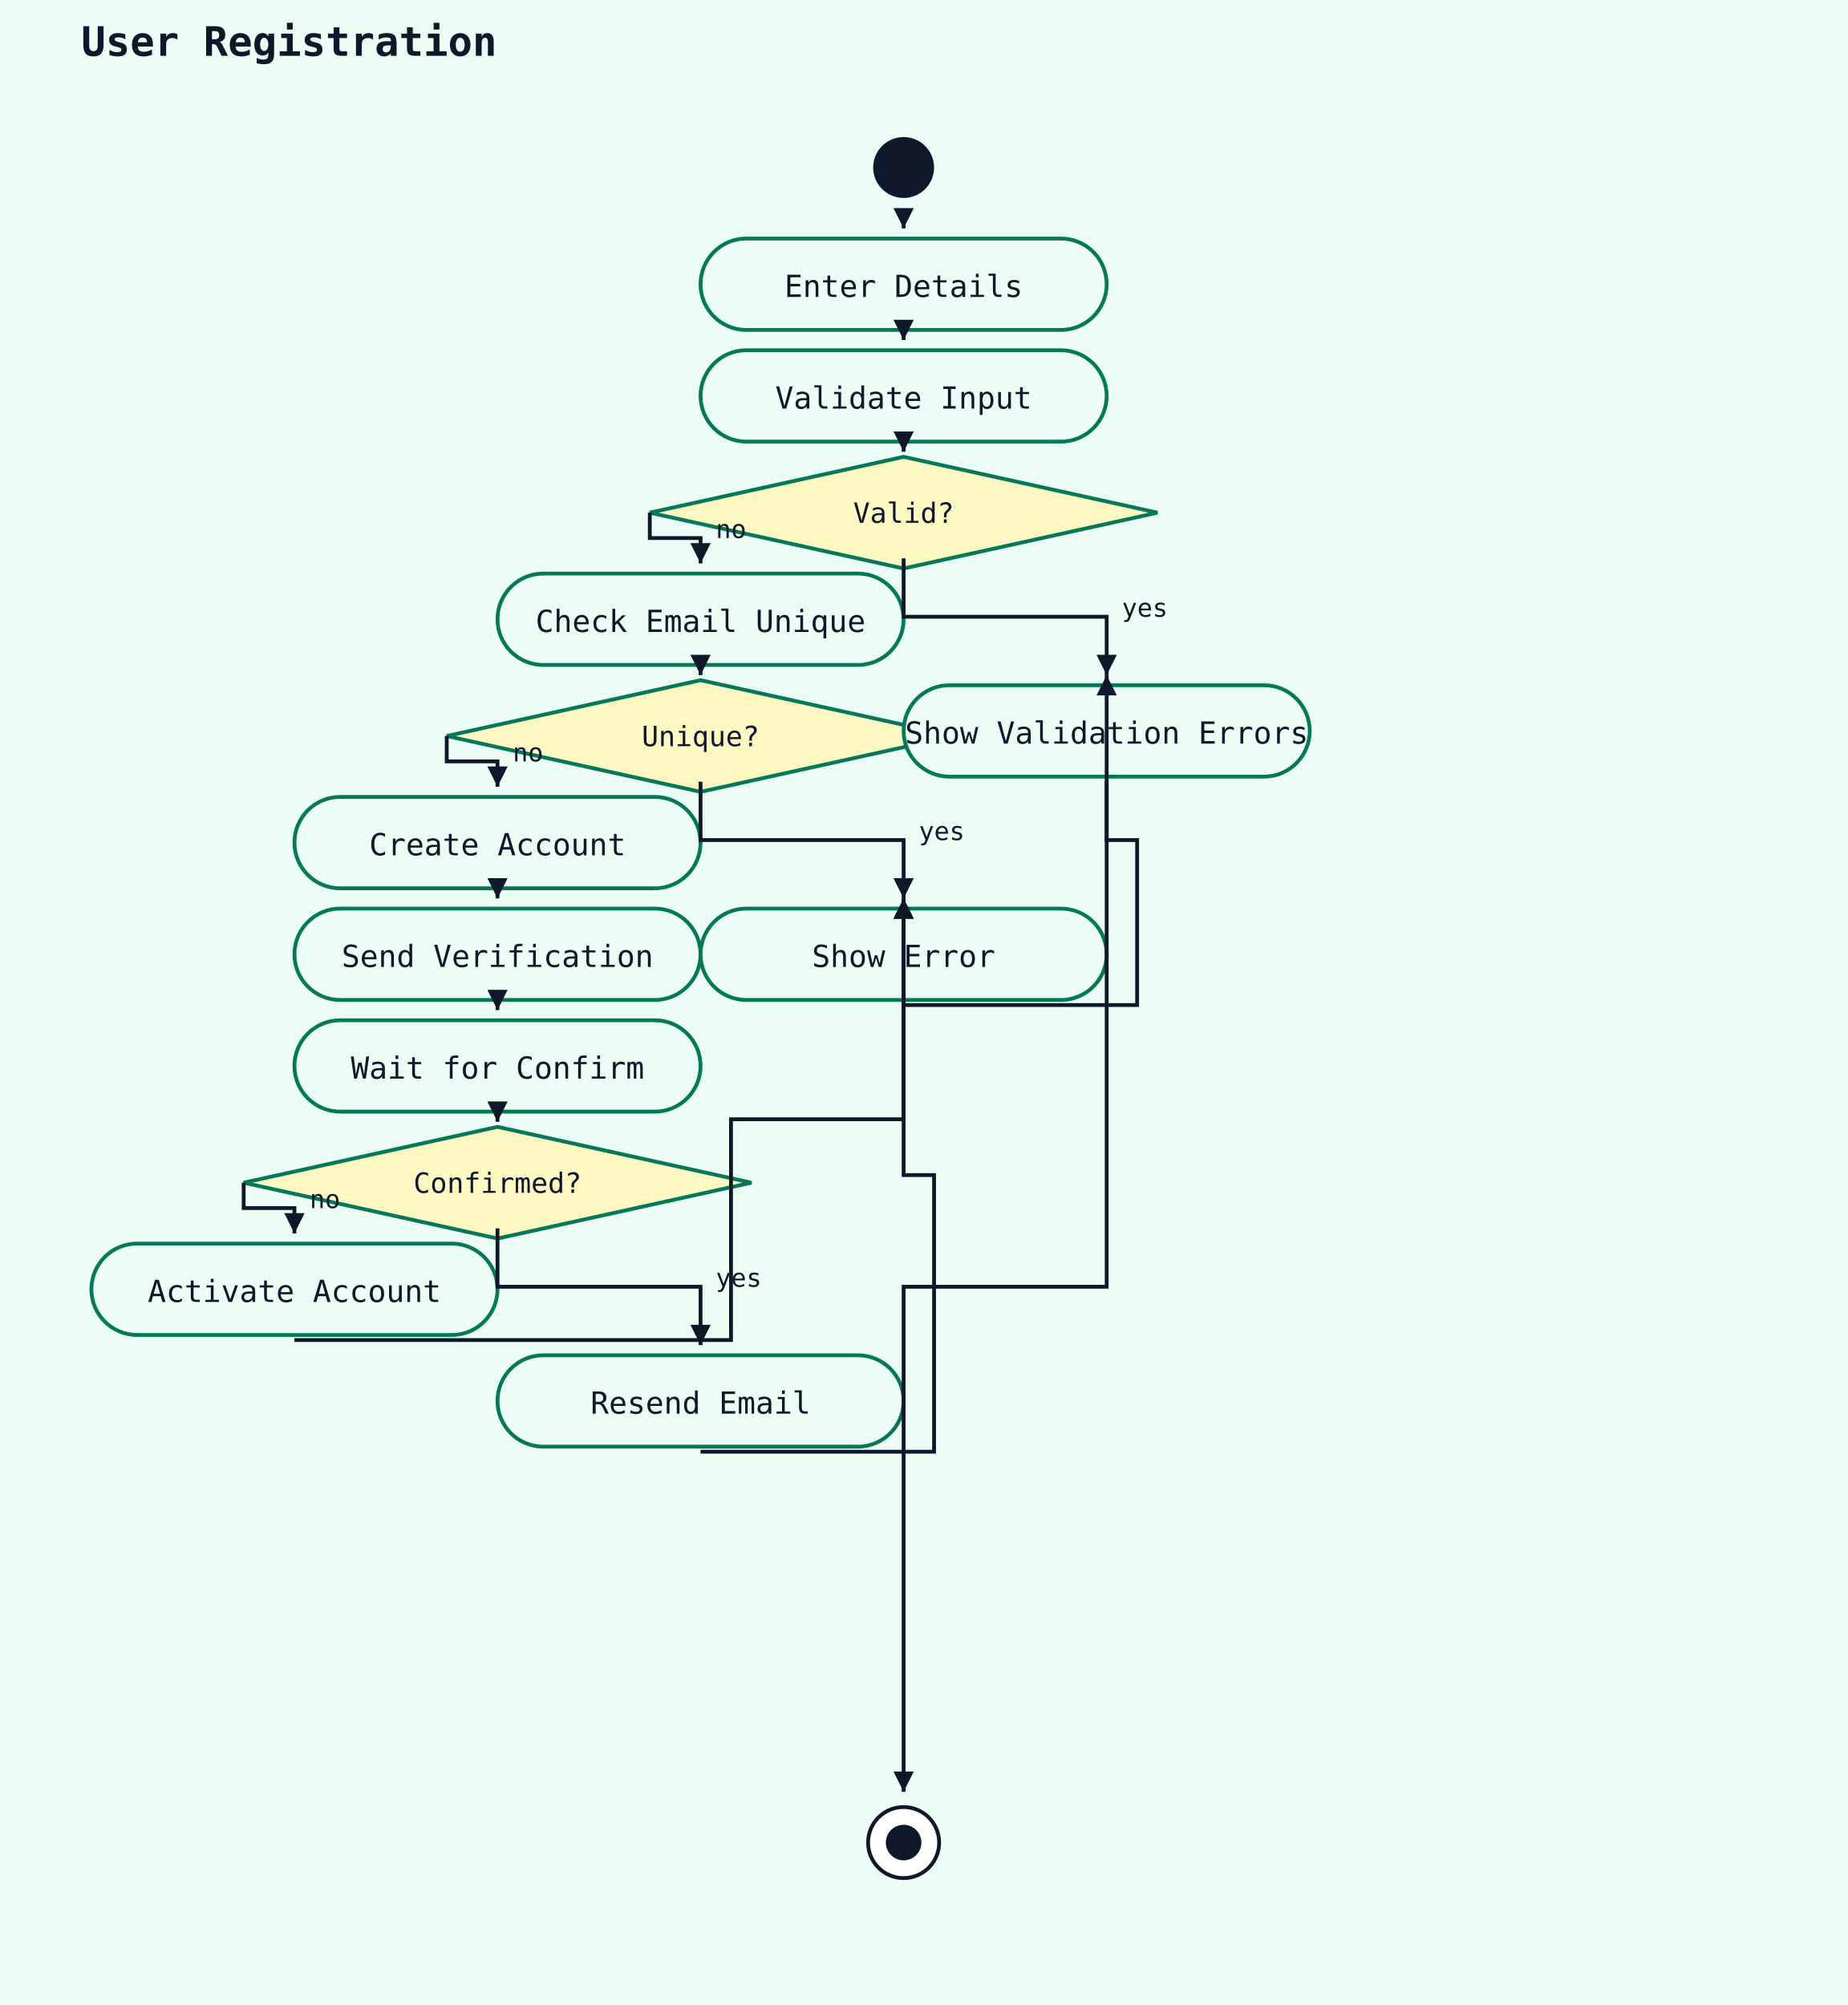
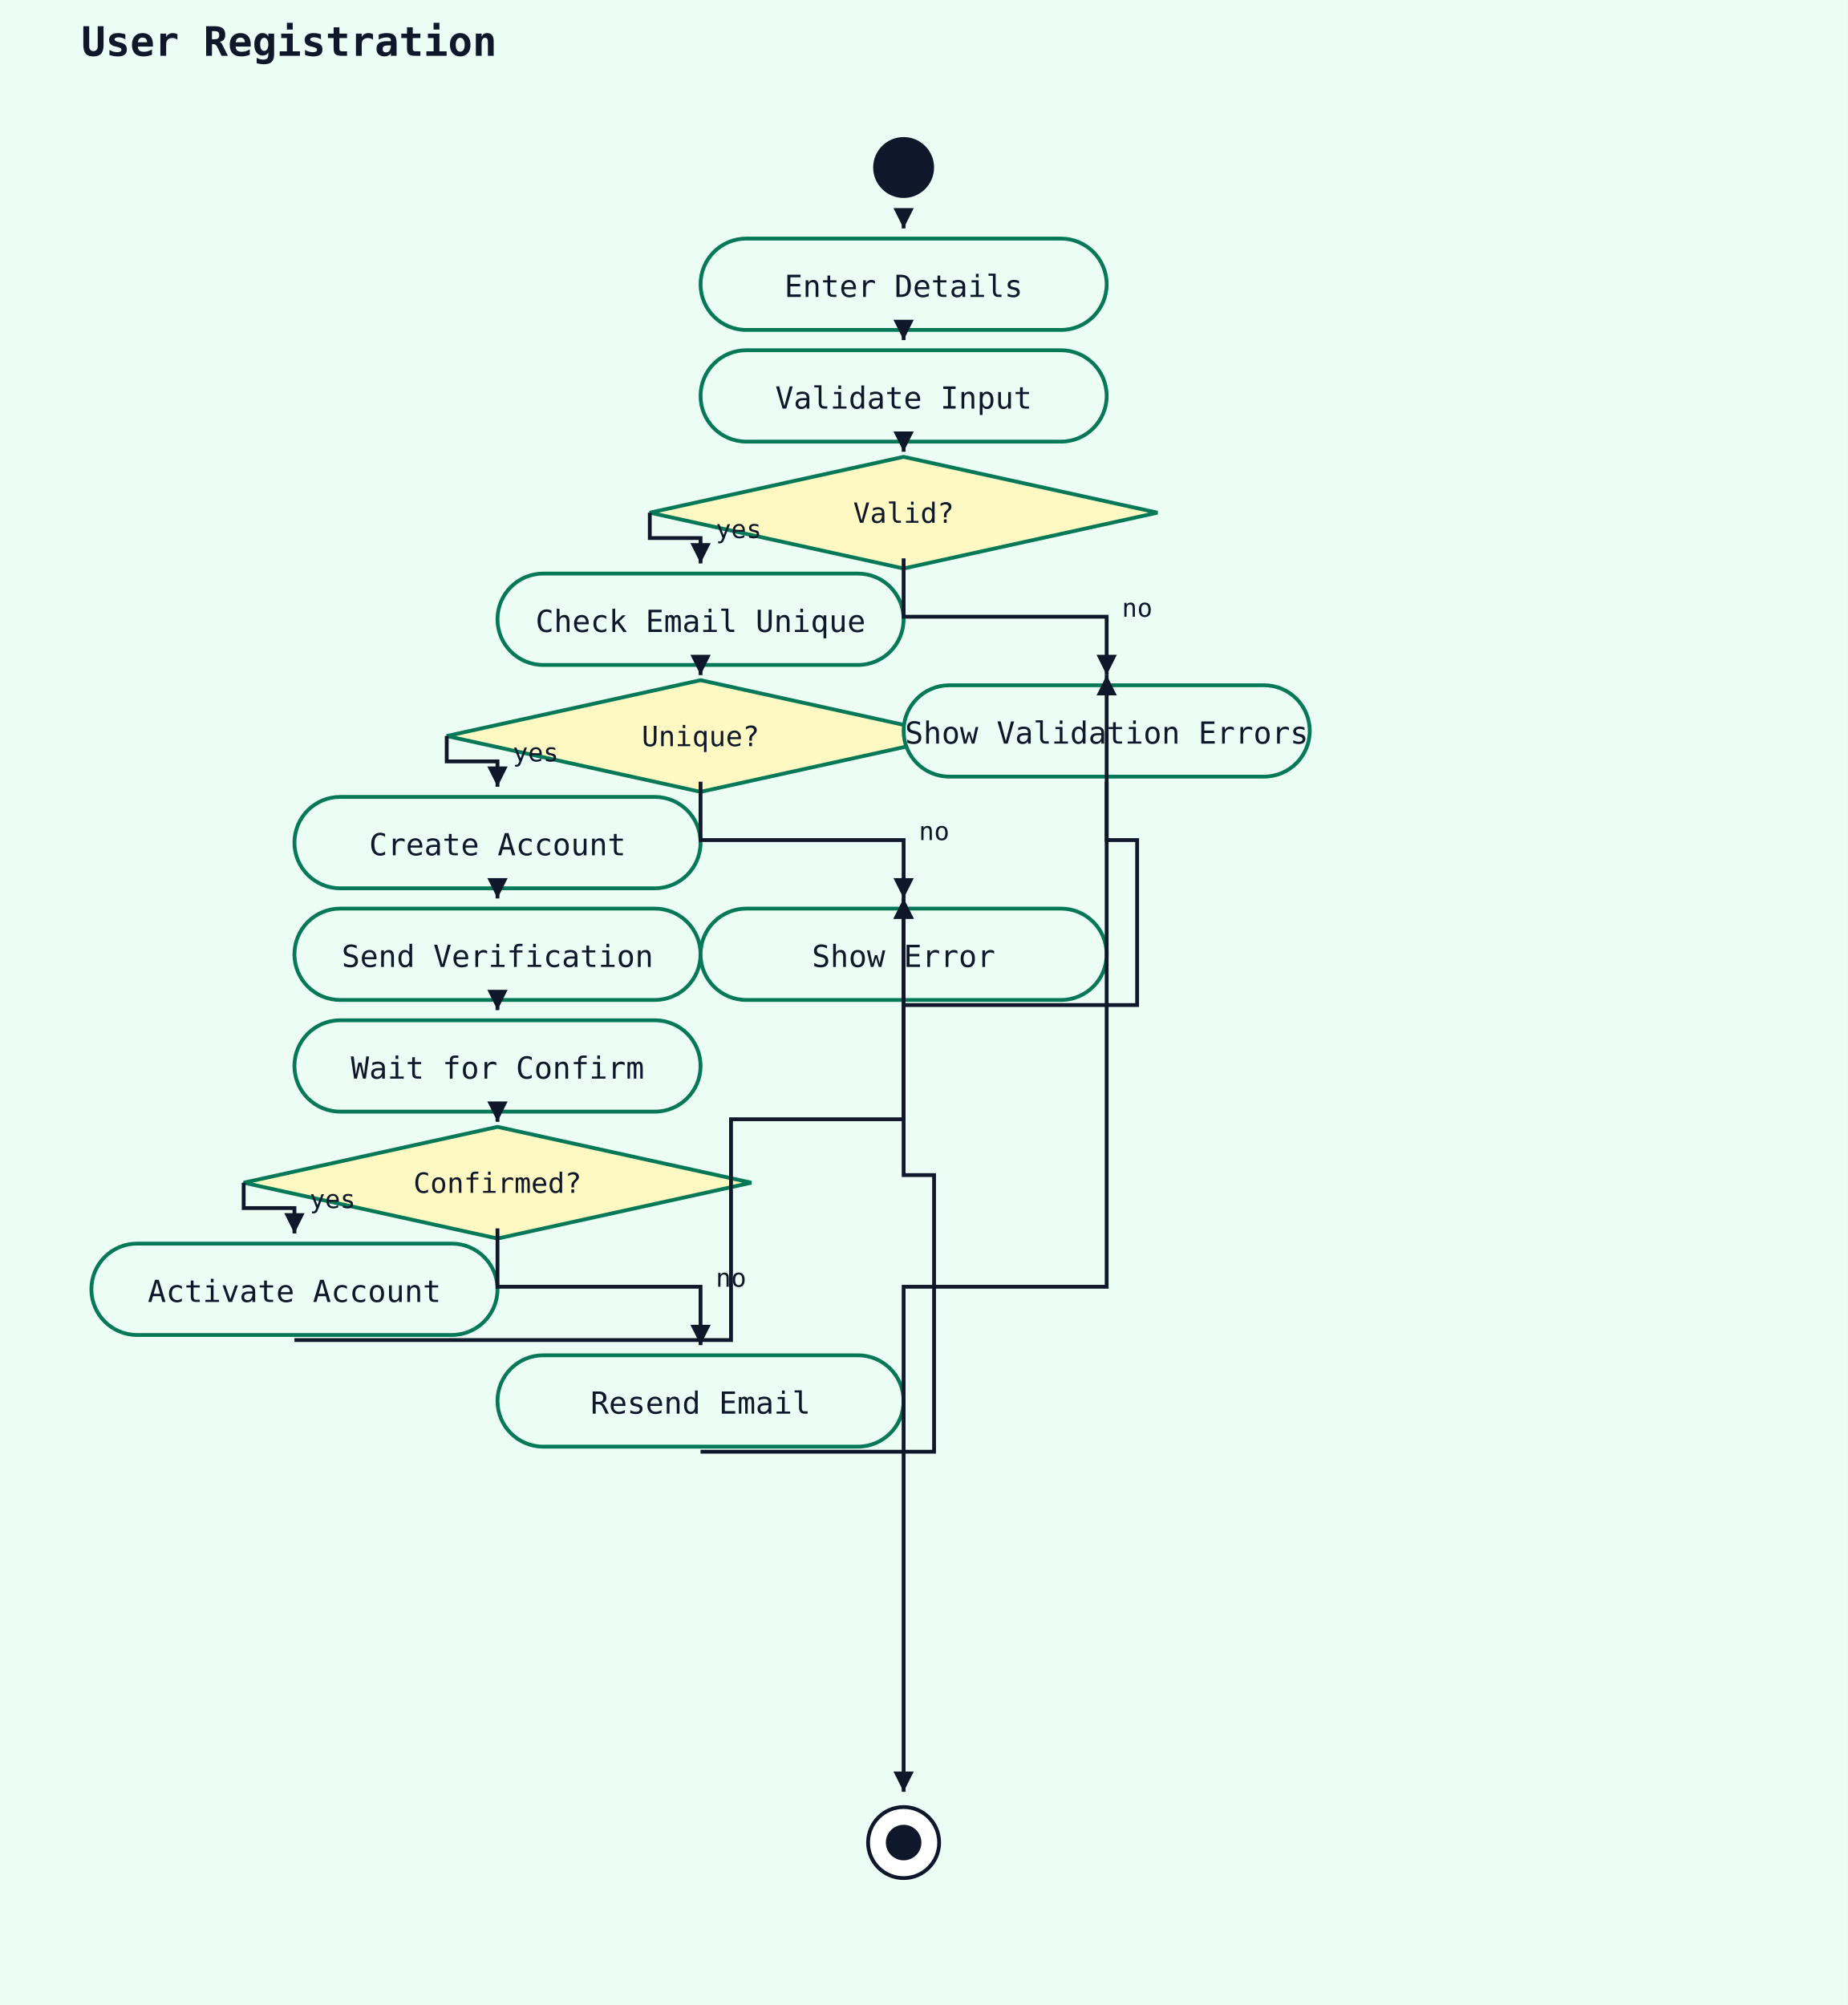
<svg xmlns="http://www.w3.org/2000/svg" width="728" height="790" viewBox="0 0 728 790">
  <rect width="100%" height="100%" fill="#ecfdf5" />
  <text x="32" y="22" font-family="monospace" font-size="16" font-weight="600" fill="#0f172a">User Registration</text>
  <circle cx="356" cy="66" r="12" fill="#0f172a" />
  <rect x="276" y="94" width="160" height="36" rx="18" ry="18" fill="#ecfdf5" stroke="#047857" stroke-width="1.5" />
  <text x="356" y="117" text-anchor="middle" font-family="monospace" font-size="12" fill="#0f172a">Enter Details</text>
  <polyline points="356,88 356,90" fill="none" stroke="#0f172a" stroke-width="1.5" />
  <polygon points="356,90 352,82 360,82" fill="#0f172a" />
  <rect x="276" y="138" width="160" height="36" rx="18" ry="18" fill="#ecfdf5" stroke="#047857" stroke-width="1.5" />
  <text x="356" y="161" text-anchor="middle" font-family="monospace" font-size="12" fill="#0f172a">Validate Input</text>
  <polyline points="356,132 356,134" fill="none" stroke="#0f172a" stroke-width="1.5" />
  <polygon points="356,134 352,126 360,126" fill="#0f172a" />
  <polygon points="356,180 456,202 356,224 256,202" fill="#fef9c3" stroke="#047857" stroke-width="1.5" />
  <text x="356" y="206" text-anchor="middle" font-family="monospace" font-size="11" fill="#0f172a">Valid?</text>
  <polyline points="356,176 356,178" fill="none" stroke="#0f172a" stroke-width="1.5" />
  <polygon points="356,178 352,170 360,170" fill="#0f172a" />
  <rect x="196" y="226" width="160" height="36" rx="18" ry="18" fill="#ecfdf5" stroke="#047857" stroke-width="1.5" />
  <text x="276" y="249" text-anchor="middle" font-family="monospace" font-size="12" fill="#0f172a">Check Email Unique</text>
  <polyline points="256,202 256,212 276,212 276,222" fill="none" stroke="#0f172a" stroke-width="1.5" />
  <polygon points="276,222 272,214 280,214" fill="#0f172a" />
-   <text x="282" y="212" font-family="monospace" font-size="10" fill="#0f172a">no</text>
+   <text x="282" y="212" font-family="monospace" font-size="10" fill="#0f172a">yes</text>
  <polygon points="276,268 376,290 276,312 176,290" fill="#fef9c3" stroke="#047857" stroke-width="1.5" />
  <text x="276" y="294" text-anchor="middle" font-family="monospace" font-size="11" fill="#0f172a">Unique?</text>
  <polyline points="276,264 276,266" fill="none" stroke="#0f172a" stroke-width="1.5" />
  <polygon points="276,266 272,258 280,258" fill="#0f172a" />
  <rect x="116" y="314" width="160" height="36" rx="18" ry="18" fill="#ecfdf5" stroke="#047857" stroke-width="1.5" />
  <text x="196" y="337" text-anchor="middle" font-family="monospace" font-size="12" fill="#0f172a">Create Account</text>
  <polyline points="176,290 176,300 196,300 196,310" fill="none" stroke="#0f172a" stroke-width="1.5" />
  <polygon points="196,310 192,302 200,302" fill="#0f172a" />
-   <text x="202" y="300" font-family="monospace" font-size="10" fill="#0f172a">no</text>
+   <text x="202" y="300" font-family="monospace" font-size="10" fill="#0f172a">yes</text>
  <rect x="116" y="358" width="160" height="36" rx="18" ry="18" fill="#ecfdf5" stroke="#047857" stroke-width="1.5" />
  <text x="196" y="381" text-anchor="middle" font-family="monospace" font-size="12" fill="#0f172a">Send Verification</text>
  <polyline points="196,352 196,354" fill="none" stroke="#0f172a" stroke-width="1.5" />
  <polygon points="196,354 192,346 200,346" fill="#0f172a" />
  <rect x="116" y="402" width="160" height="36" rx="18" ry="18" fill="#ecfdf5" stroke="#047857" stroke-width="1.5" />
  <text x="196" y="425" text-anchor="middle" font-family="monospace" font-size="12" fill="#0f172a">Wait for Confirm</text>
  <polyline points="196,396 196,398" fill="none" stroke="#0f172a" stroke-width="1.5" />
  <polygon points="196,398 192,390 200,390" fill="#0f172a" />
  <polygon points="196,444 296,466 196,488 96,466" fill="#fef9c3" stroke="#047857" stroke-width="1.5" />
  <text x="196" y="470" text-anchor="middle" font-family="monospace" font-size="11" fill="#0f172a">Confirmed?</text>
  <polyline points="196,440 196,442" fill="none" stroke="#0f172a" stroke-width="1.5" />
  <polygon points="196,442 192,434 200,434" fill="#0f172a" />
  <rect x="36" y="490" width="160" height="36" rx="18" ry="18" fill="#ecfdf5" stroke="#047857" stroke-width="1.5" />
  <text x="116" y="513" text-anchor="middle" font-family="monospace" font-size="12" fill="#0f172a">Activate Account</text>
  <polyline points="96,466 96,476 116,476 116,486" fill="none" stroke="#0f172a" stroke-width="1.5" />
  <polygon points="116,486 112,478 120,478" fill="#0f172a" />
-   <text x="122" y="476" font-family="monospace" font-size="10" fill="#0f172a">no</text>
+   <text x="122" y="476" font-family="monospace" font-size="10" fill="#0f172a">yes</text>
  <rect x="196" y="534" width="160" height="36" rx="18" ry="18" fill="#ecfdf5" stroke="#047857" stroke-width="1.5" />
  <text x="276" y="557" text-anchor="middle" font-family="monospace" font-size="12" fill="#0f172a">Resend Email</text>
  <polyline points="196,484 196,507 276,507 276,530" fill="none" stroke="#0f172a" stroke-width="1.5" />
  <polygon points="276,530 272,522 280,522" fill="#0f172a" />
-   <text x="282" y="507" font-family="monospace" font-size="10" fill="#0f172a">yes</text>
+   <text x="282" y="507" font-family="monospace" font-size="10" fill="#0f172a">no</text>
  <rect x="276" y="358" width="160" height="36" rx="18" ry="18" fill="#ecfdf5" stroke="#047857" stroke-width="1.5" />
  <text x="356" y="381" text-anchor="middle" font-family="monospace" font-size="12" fill="#0f172a">Show Error</text>
  <polyline points="116,528 288,528 288,441 356,441 356,354" fill="none" stroke="#0f172a" stroke-width="1.5" />
  <polygon points="356,354 352,362 360,362" fill="#0f172a" />
  <polyline points="276,572 368,572 368,463 356,463 356,354" fill="none" stroke="#0f172a" stroke-width="1.5" />
  <polygon points="356,354 352,362 360,362" fill="#0f172a" />
  <polyline points="276,308 276,331 356,331 356,354" fill="none" stroke="#0f172a" stroke-width="1.5" />
  <polygon points="356,354 352,346 360,346" fill="#0f172a" />
-   <text x="362" y="331" font-family="monospace" font-size="10" fill="#0f172a">yes</text>
+   <text x="362" y="331" font-family="monospace" font-size="10" fill="#0f172a">no</text>
  <rect x="356" y="270" width="160" height="36" rx="18" ry="18" fill="#ecfdf5" stroke="#047857" stroke-width="1.5" />
  <text x="436" y="293" text-anchor="middle" font-family="monospace" font-size="12" fill="#0f172a">Show Validation Errors</text>
  <polyline points="356,396 448,396 448,331 436,331 436,266" fill="none" stroke="#0f172a" stroke-width="1.5" />
  <polygon points="436,266 432,274 440,274" fill="#0f172a" />
  <polyline points="356,220 356,243 436,243 436,266" fill="none" stroke="#0f172a" stroke-width="1.5" />
  <polygon points="436,266 432,258 440,258" fill="#0f172a" />
-   <text x="442" y="243" font-family="monospace" font-size="10" fill="#0f172a">yes</text>
+   <text x="442" y="243" font-family="monospace" font-size="10" fill="#0f172a">no</text>
  <circle cx="356" cy="726" r="14" fill="white" stroke="#0f172a" stroke-width="1.5" />
  <circle cx="356" cy="726" r="7" fill="#0f172a" />
  <polyline points="436,308 436,507 356,507 356,706" fill="none" stroke="#0f172a" stroke-width="1.5" />
  <polygon points="356,706 352,698 360,698" fill="#0f172a" />
</svg>
